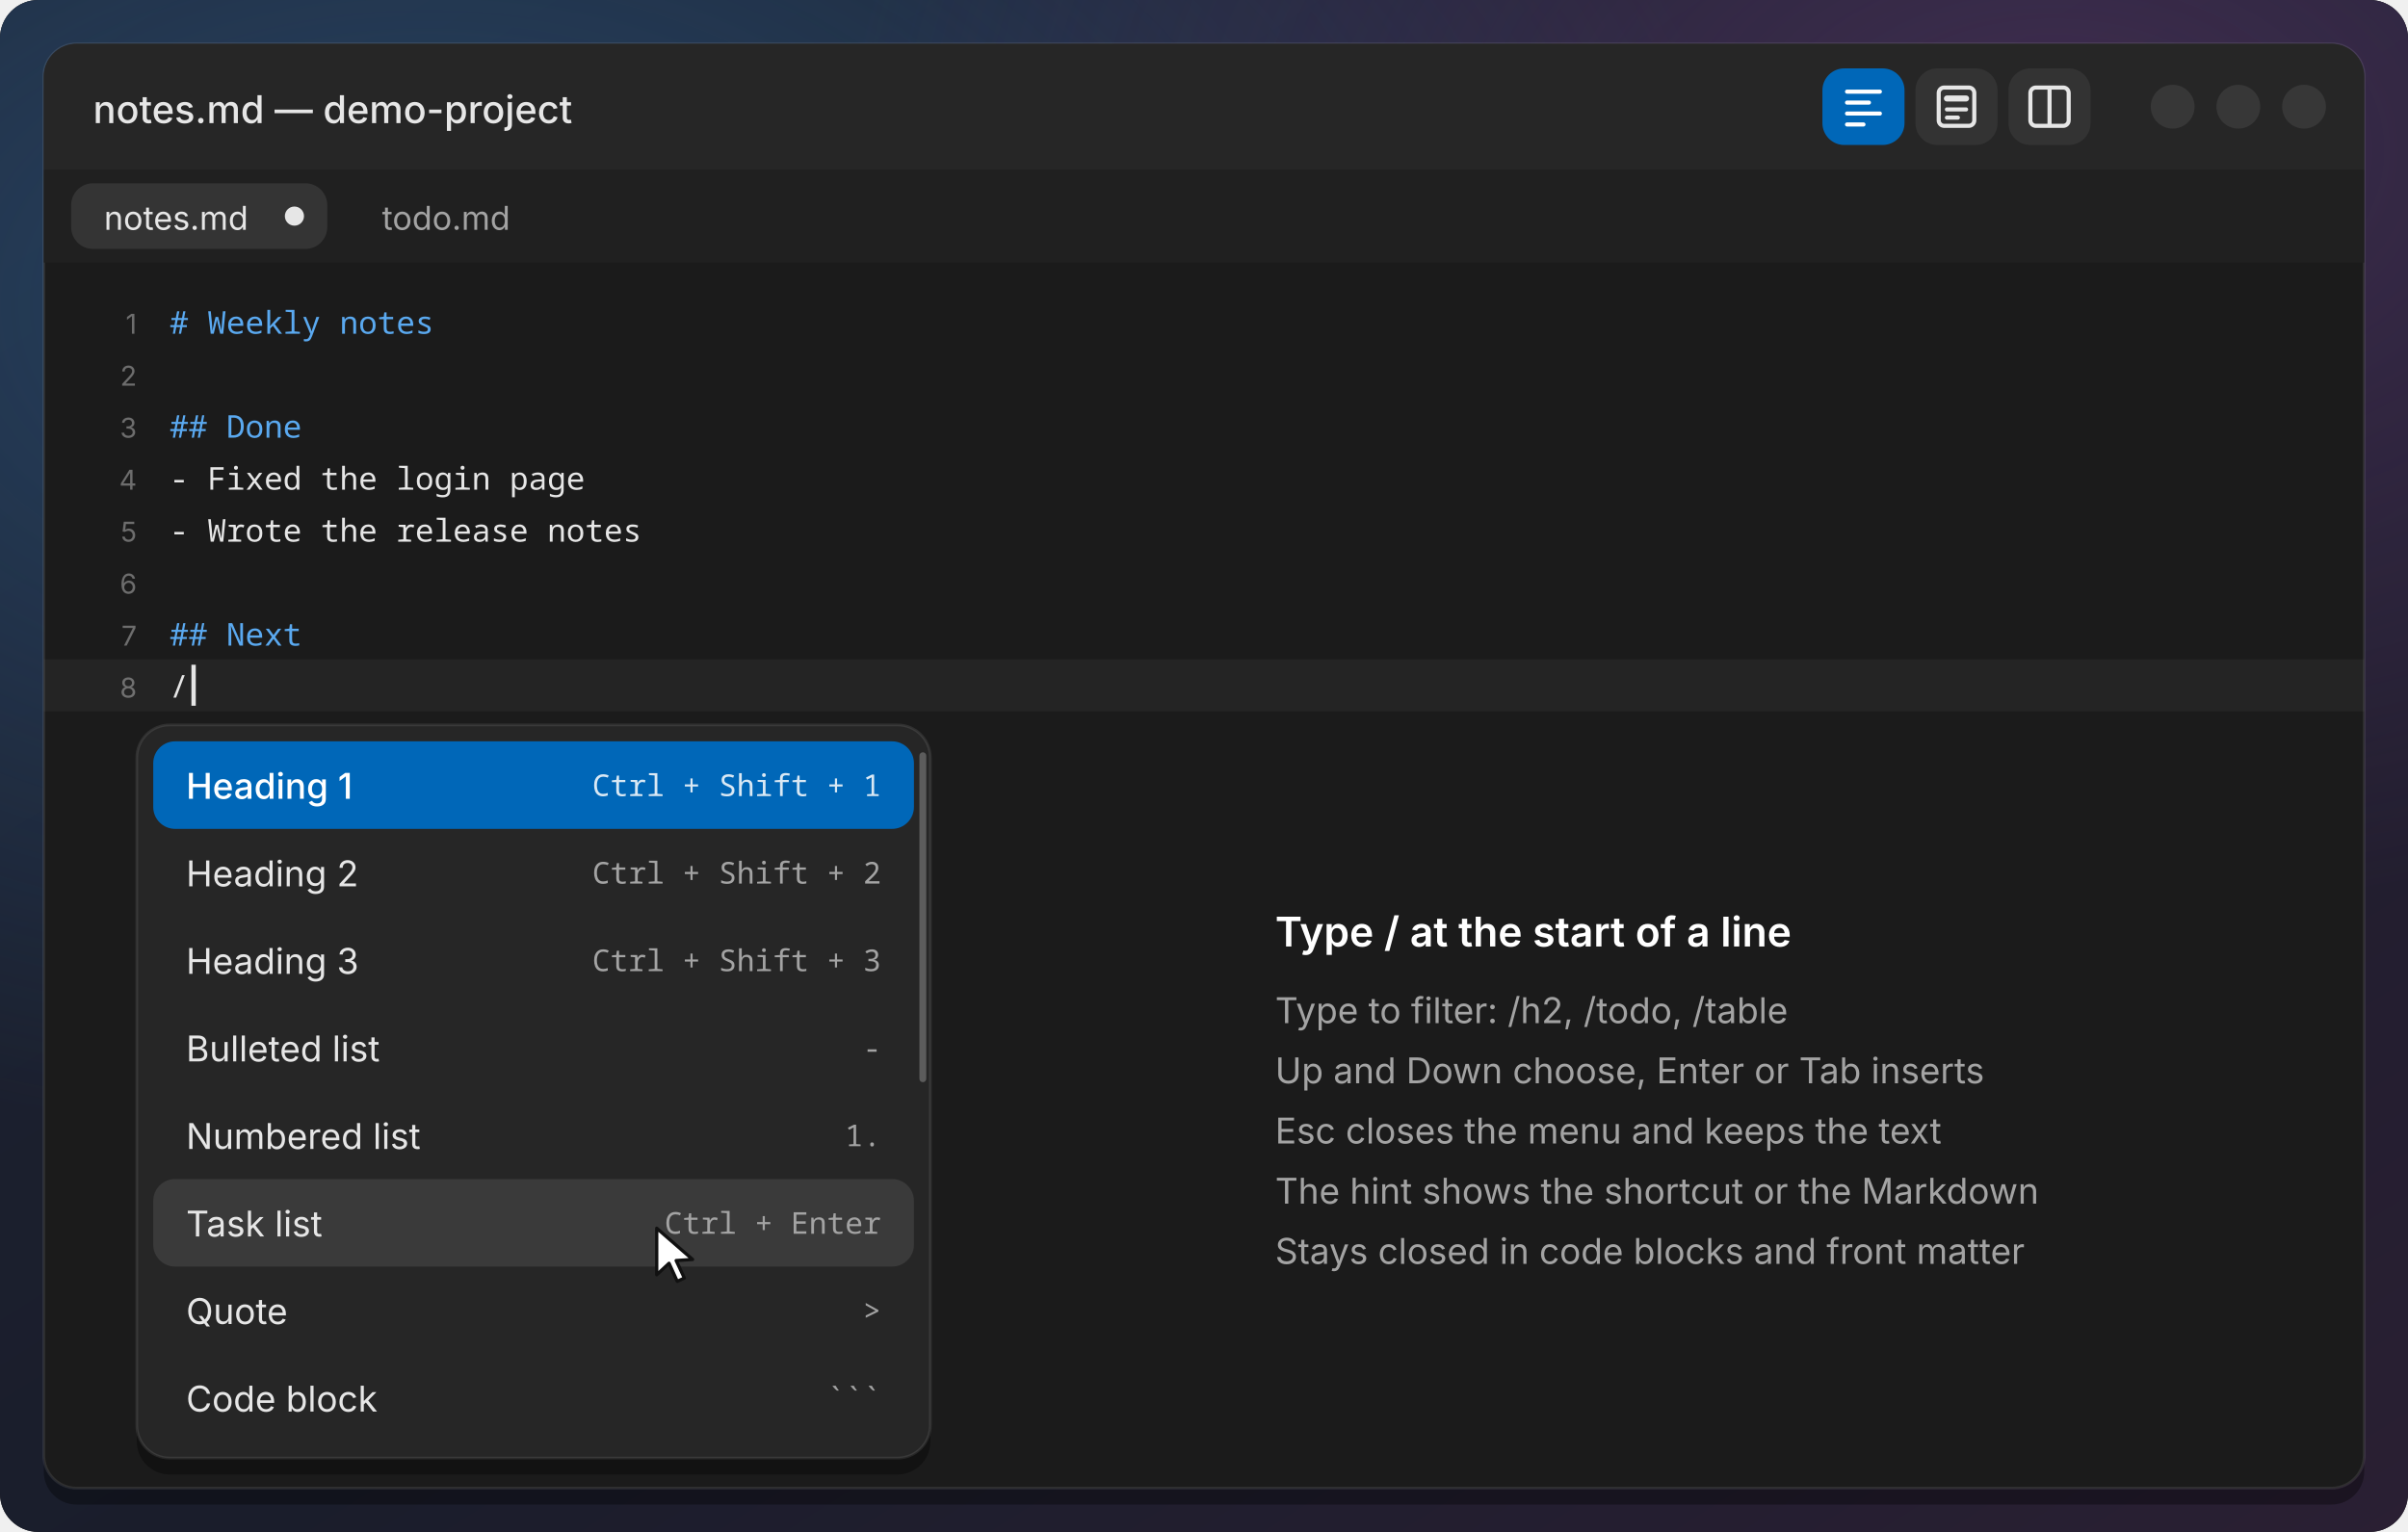
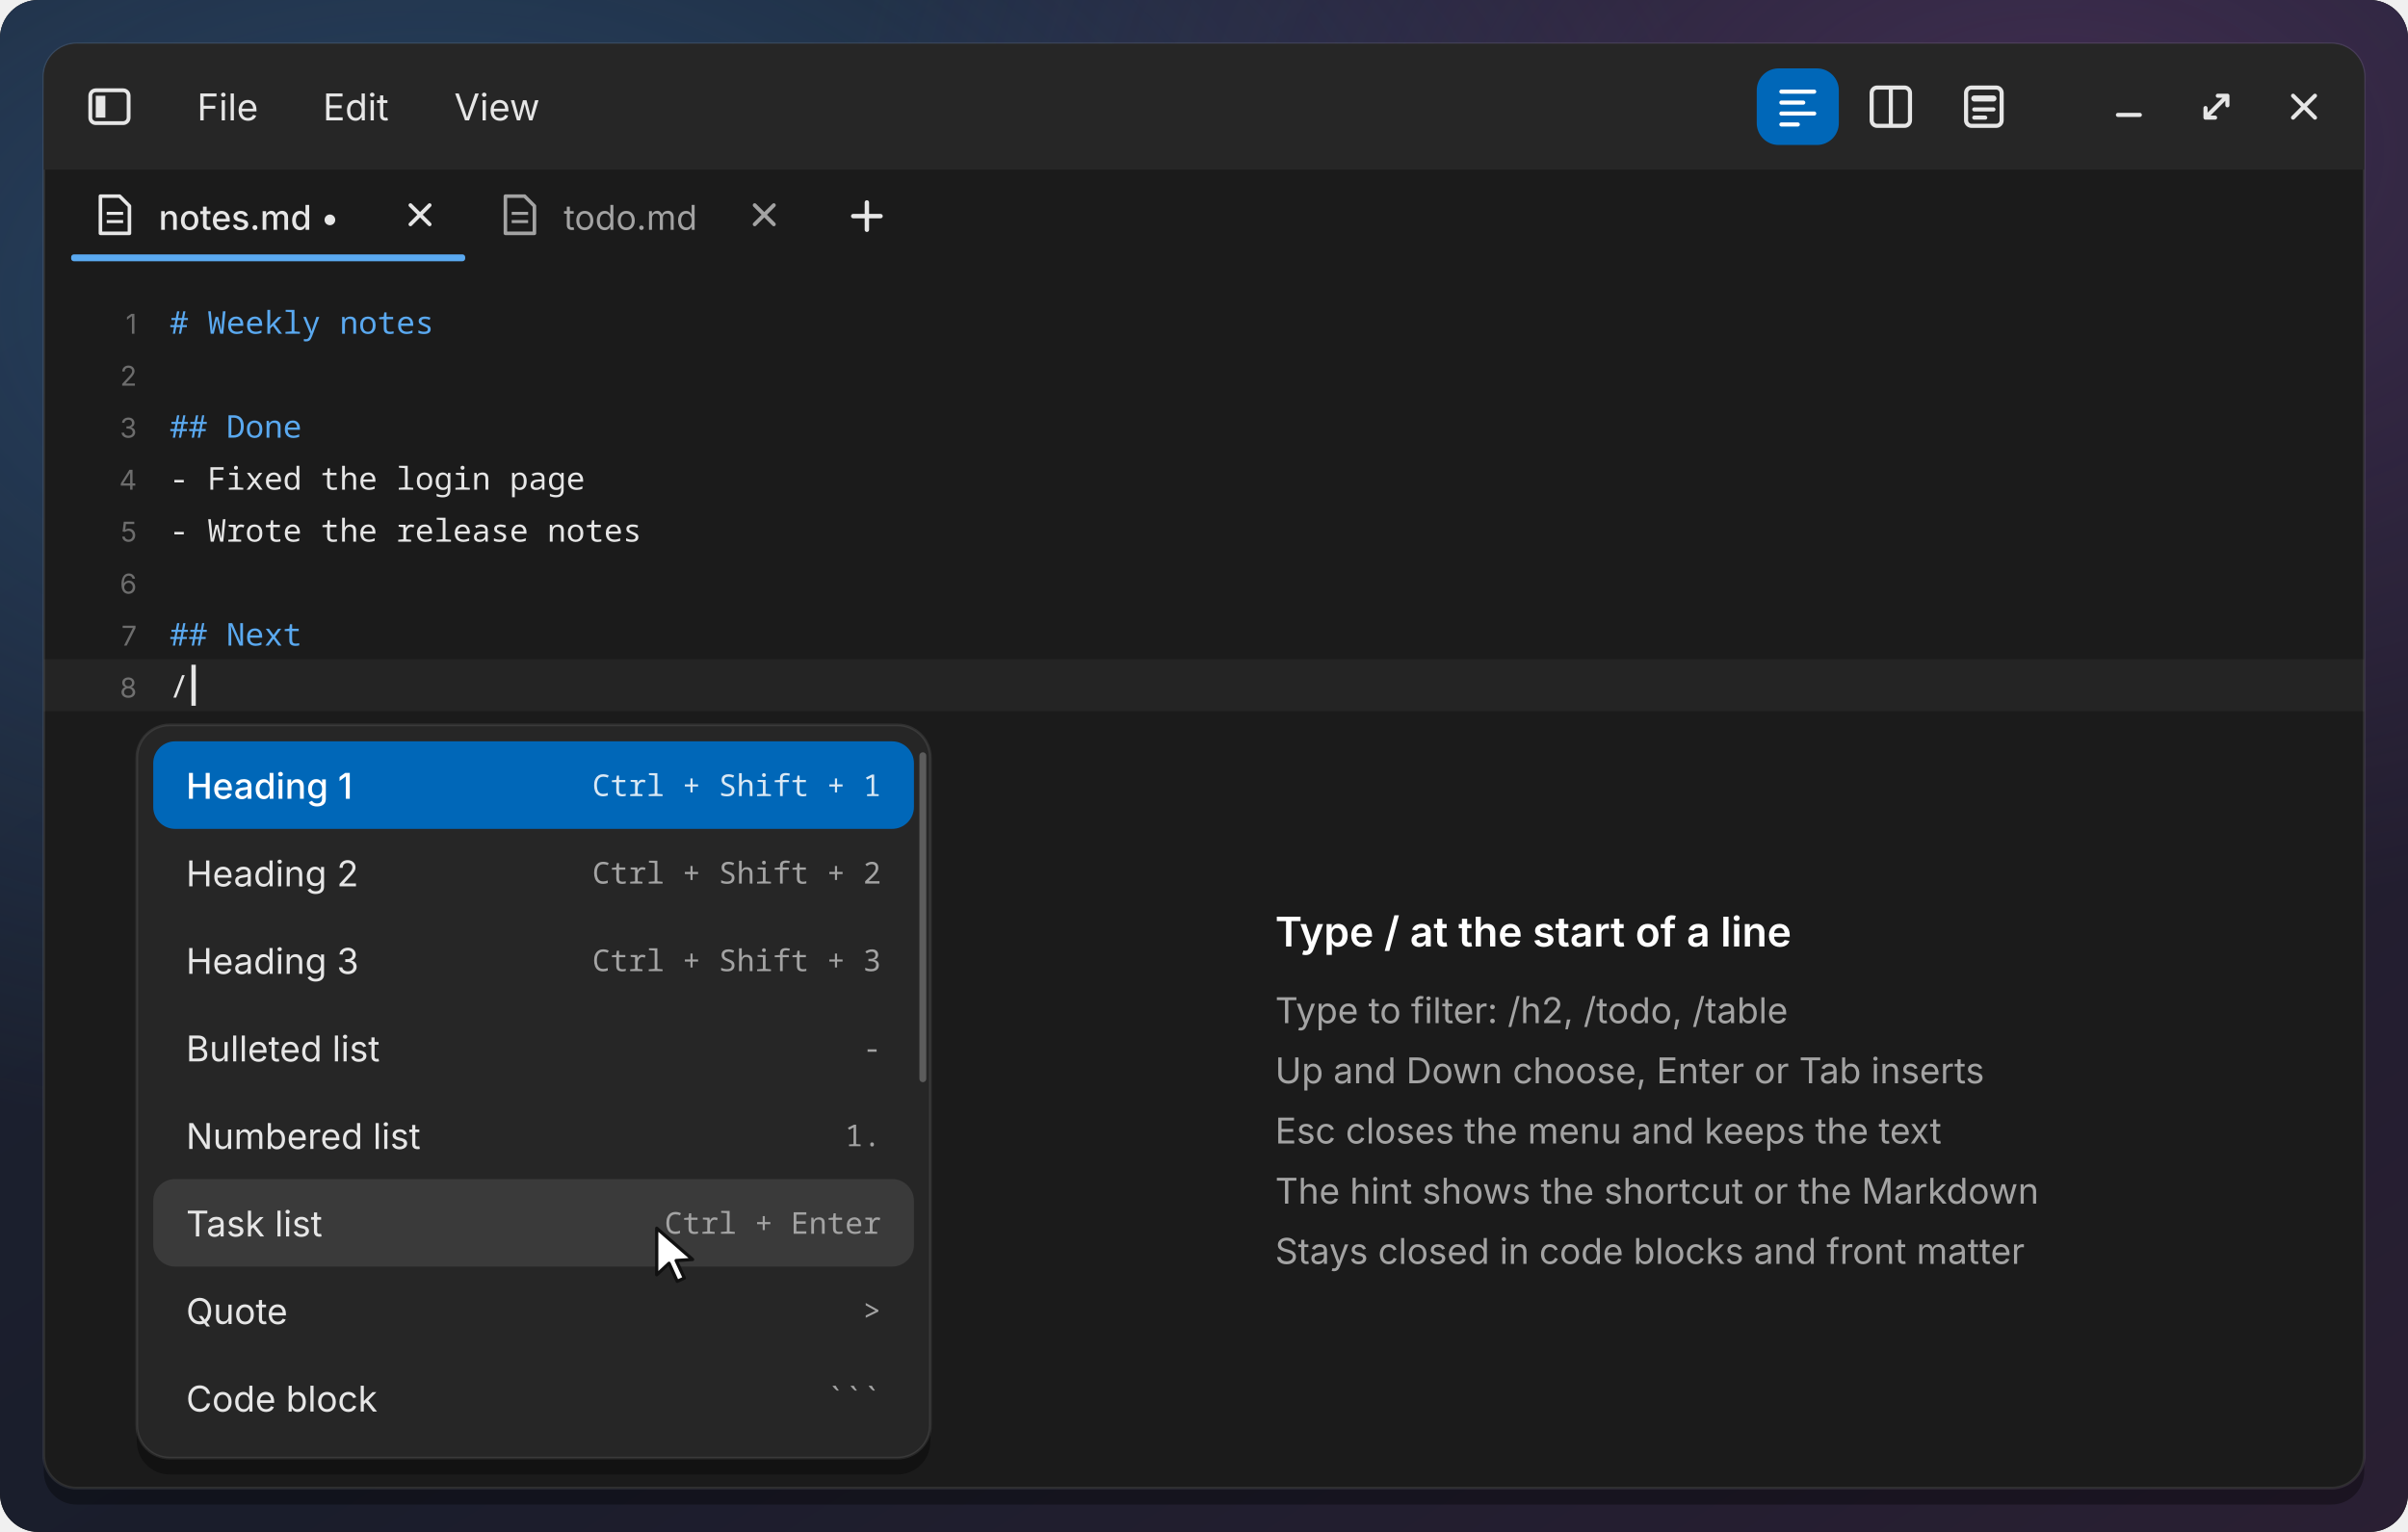
<svg xmlns="http://www.w3.org/2000/svg" width="880" height="560" viewBox="0 0 880 560" role="img" aria-label="COSMIC Text Editor: typing / in a Markdown file opens a menu of Markdown blocks, each with its shortcut or syntax as a hint">
  <defs>
    <linearGradient id="gBrowser" x1="0" y1="0" x2="1" y2="1">
      <stop offset="0" stop-color="#5fb4f5" />
      <stop offset="1" stop-color="#1c63b8" />
    </linearGradient>
    <linearGradient id="gMusic" x1="0" y1="0" x2="1" y2="1">
      <stop offset="0" stop-color="#ff8a5c" />
      <stop offset="1" stop-color="#e0447a" />
    </linearGradient>
    <linearGradient id="gWall" x1="0" y1="0" x2="1" y2="1">
      <stop offset="0" stop-color="#1d2433" />
      <stop offset=".55" stop-color="#1a1d2b" />
      <stop offset="1" stop-color="#2a1f33" />
    </linearGradient>
    <radialGradient id="gGlow1" cx=".18" cy=".2" r=".55">
      <stop offset="0" stop-color="#2f5d8a" stop-opacity=".55" />
      <stop offset="1" stop-color="#2f5d8a" stop-opacity="0" />
    </radialGradient>
    <radialGradient id="gGlow2" cx=".85" cy=".1" r=".5">
      <stop offset="0" stop-color="#6b3f7a" stop-opacity=".45" />
      <stop offset="1" stop-color="#6b3f7a" stop-opacity="0" />
    </radialGradient>
    <clipPath id="cAll">
      <rect width="880" height="560" rx="14" />
    </clipPath>
  </defs>
  <style>text{font-family:Inter, 'Open Sans', 'Noto Sans', sans-serif}</style>
  <g clip-path="url(#cAll)">
    <rect width="880" height="560" fill="#141414" />
    <rect width="880" height="560" fill="url(#gWall)" />
    <rect width="880" height="560" fill="url(#gGlow1)" />
    <rect width="880" height="560" fill="url(#gGlow2)" />
    <rect x="16" y="22" width="848" height="528" rx="12" fill="#000" opacity=".35" />
    <rect x="16" y="16" width="848" height="528" rx="12" fill="#1b1b1b" stroke="#ffffff" stroke-opacity=".09" />
    <path d="M16 28a12 12 0 0 1 12-12h824a12 12 0 0 1 12 12v34H16z" fill="#262626" />
-     <text x="34" y="45" font-size="14" fill="#e6e6e6" font-weight="500">notes.md — demo-project</text>
-     <rect x="666" y="25" width="30" height="28" rx="8" fill="#0067B8" />
-     <path d="M675 33.5h12M675 37.5h8M675 41.5h12M675 45.5h6" fill="none" stroke="#ffffff" stroke-width="1.5" stroke-linecap="round" />
-     <rect x="700" y="25" width="30" height="28" rx="8" fill="#ffffff" fill-opacity=".06" />
-     <rect x="708.5" y="32.0" width="13" height="14" rx="2" fill="none" stroke="#e6e6e6" stroke-width="1.5" stroke-linecap="round" />
-     <path d="M711.5 36.0h7" stroke="#e6e6e6" stroke-width="2.2" stroke-linecap="round" />
-     <path d="M711.5 40.0h7M711.5 43.0h4" fill="none" stroke="#e6e6e6" stroke-width="1.5" stroke-linecap="round" />
-     <rect x="734" y="25" width="30" height="28" rx="8" fill="#ffffff" fill-opacity=".06" />
-     <rect x="742" y="32.0" width="14" height="14" rx="2" fill="none" stroke="#e6e6e6" stroke-width="1.5" stroke-linecap="round" />
-     <path d="M749 32.5v13" fill="none" stroke="#e6e6e6" stroke-width="1.5" stroke-linecap="round" />
-     <circle cx="842" cy="39" r="8" fill="#ffffff" fill-opacity=".08" />
-     <circle cx="818" cy="39" r="8" fill="#ffffff" fill-opacity=".08" />
-     <circle cx="794" cy="39" r="8" fill="#ffffff" fill-opacity=".08" />
-     <rect x="16" y="62" width="848" height="34" fill="#202020" />
-     <rect x="26" y="67" width="93.6" height="24" rx="8" fill="#ffffff" fill-opacity=".09" />
-     <text x="38" y="84" font-size="12" fill="#e6e6e6">notes.md</text>
-     <circle cx="107.6" cy="79" r="3.5" fill="#e6e6e6" />
-     <text x="139.6" y="84" font-size="12" fill="#a3a3a3">todo.md</text>
+     <rect x="33" y="33" width="14" height="12" rx="2" fill="none" stroke="#e6e6e6" stroke-width="1.4" />
+     <rect x="35" y="35" width="3.5" height="8" fill="#e6e6e6" />
+     <text x="72" y="44" font-size="13.5" fill="#e6e6e6">File</text>
+     <text x="118" y="44" font-size="13.5" fill="#e6e6e6">Edit</text>
+     <text x="166" y="44" font-size="13.5" fill="#e6e6e6">View</text>
+     <path d="M838 35l8 8M846 35l-8 8" fill="none" stroke="#e6e6e6" stroke-width="1.5" stroke-linecap="round" />
+     <path d="M806 43l8-8M806 43v-3.5M806 43h3.5M814 35h-3.5M814 35v3.5" fill="none" stroke="#e6e6e6" stroke-width="1.5" stroke-linecap="round" />
+     <path d="M774 42h8" fill="none" stroke="#e6e6e6" stroke-width="1.5" stroke-linecap="round" />
+     <rect x="642" y="25" width="30" height="28" rx="8" fill="#0067B8" />
+     <path d="M651 33.5h12M651 37.5h8M651 41.5h12M651 45.5h6" fill="none" stroke="#ffffff" stroke-width="1.5" stroke-linecap="round" />
+     <rect x="684" y="32.0" width="14" height="14" rx="2" fill="none" stroke="#e6e6e6" stroke-width="1.5" stroke-linecap="round" />
+     <path d="M691 32.5v13" fill="none" stroke="#e6e6e6" stroke-width="1.5" stroke-linecap="round" />
+     <rect x="718.5" y="32.0" width="13" height="14" rx="2" fill="none" stroke="#e6e6e6" stroke-width="1.5" stroke-linecap="round" />
+     <path d="M721.5 36.0h7" stroke="#e6e6e6" stroke-width="2.2" stroke-linecap="round" />
+     <path d="M721.5 40.0h7M721.5 43.0h4" fill="none" stroke="#e6e6e6" stroke-width="1.5" stroke-linecap="round" />
+     <path d="M36.7 71.7h7l3.6 3.6v10H36.7z" fill="none" stroke="#e6e6e6" stroke-width="1.3" stroke-linejoin="round" />
+     <path d="M39 78h6M39 81h6" stroke="#e6e6e6" stroke-width="1.1" />
+     <text x="58" y="84" font-size="12.5" fill="#e6e6e6" font-weight="500">notes.md •</text>
+     <path d="M150.0 75l7 7M157.0 75l-7 7" fill="none" stroke="#e6e6e6" stroke-width="1.4" stroke-linecap="round" />
+     <rect x="26" y="93" width="144.0" height="2.5" rx="1" fill="#5aa9f0" />
+     <path d="M184.7 71.7h7l3.6 3.6v10H184.7z" fill="none" stroke="#a3a3a3" stroke-width="1.3" stroke-linejoin="round" />
+     <path d="M187.0 78h6M187.0 81h6" stroke="#a3a3a3" stroke-width="1.1" />
+     <text x="206.0" y="84" font-size="12.5" fill="#a3a3a3">todo.md</text>
+     <path d="M275.8 75l7 7M282.8 75l-7 7" fill="none" stroke="#a3a3a3" stroke-width="1.4" stroke-linecap="round" />
+     <path d="M311.8 79h10M316.8 74v10" stroke="#e6e6e6" stroke-width="1.6" stroke-linecap="round" />
    <rect x="16" y="241" width="848" height="19" fill="#ffffff" fill-opacity=".04" />
    <text x="50" y="122" font-size="10" fill="#a3a3a3" text-anchor="end" opacity="0.6">1</text>
    <text x="62" y="122" font-size="11.5" fill="#5aa9f0" style="font-family:'Noto Sans Mono', 'DejaVu Sans Mono', monospace;white-space:pre"># Weekly notes</text>
    <text x="50" y="141" font-size="10" fill="#a3a3a3" text-anchor="end" opacity="0.6">2</text>
    <text x="50" y="160" font-size="10" fill="#a3a3a3" text-anchor="end" opacity="0.6">3</text>
    <text x="62" y="160" font-size="11.5" fill="#5aa9f0" style="font-family:'Noto Sans Mono', 'DejaVu Sans Mono', monospace;white-space:pre">## Done</text>
    <text x="50" y="179" font-size="10" fill="#a3a3a3" text-anchor="end" opacity="0.6">4</text>
    <text x="62" y="179" font-size="11.5" fill="#e6e6e6" style="font-family:'Noto Sans Mono', 'DejaVu Sans Mono', monospace;white-space:pre">- Fixed the login page</text>
    <text x="50" y="198" font-size="10" fill="#a3a3a3" text-anchor="end" opacity="0.6">5</text>
    <text x="62" y="198" font-size="11.5" fill="#e6e6e6" style="font-family:'Noto Sans Mono', 'DejaVu Sans Mono', monospace;white-space:pre">- Wrote the release notes</text>
    <text x="50" y="217" font-size="10" fill="#a3a3a3" text-anchor="end" opacity="0.6">6</text>
    <text x="50" y="236" font-size="10" fill="#a3a3a3" text-anchor="end" opacity="0.6">7</text>
    <text x="62" y="236" font-size="11.5" fill="#5aa9f0" style="font-family:'Noto Sans Mono', 'DejaVu Sans Mono', monospace;white-space:pre">## Next</text>
    <text x="50" y="255" font-size="10" fill="#a3a3a3" text-anchor="end" opacity="0.6">8</text>
    <text x="62" y="255" font-size="11.5" fill="#e6e6e6" style="font-family:'Noto Sans Mono', 'DejaVu Sans Mono', monospace;white-space:pre">/</text>
    <rect x="69.95" y="243" width="1.6" height="15" fill="#e6e6e6" />
    <rect x="50" y="271" width="290" height="268" rx="12" fill="#000" opacity=".35" />
    <rect x="50" y="265" width="290" height="268" rx="12" fill="#262626" stroke="#ffffff" stroke-opacity=".09" />
    <rect x="56" y="271" width="278" height="32" rx="8" fill="#0067B8" />
    <text x="68" y="292.0" font-size="13" fill="#ffffff" font-weight="500">Heading 1</text>
    <text x="322" y="291.0" font-size="11" fill="#ffffff" text-anchor="end" opacity="0.85" style="font-family:'Noto Sans Mono', 'DejaVu Sans Mono', monospace;white-space:pre">Ctrl + Shift + 1</text>
    <text x="68" y="324.0" font-size="13" fill="#e6e6e6">Heading 2</text>
    <text x="322" y="323.0" font-size="11" fill="#a3a3a3" text-anchor="end" style="font-family:'Noto Sans Mono', 'DejaVu Sans Mono', monospace;white-space:pre">Ctrl + Shift + 2</text>
    <text x="68" y="356.0" font-size="13" fill="#e6e6e6">Heading 3</text>
    <text x="322" y="355.0" font-size="11" fill="#a3a3a3" text-anchor="end" style="font-family:'Noto Sans Mono', 'DejaVu Sans Mono', monospace;white-space:pre">Ctrl + Shift + 3</text>
    <text x="68" y="388.0" font-size="13" fill="#e6e6e6">Bulleted list</text>
    <text x="322" y="387.0" font-size="11" fill="#a3a3a3" text-anchor="end" style="font-family:'Noto Sans Mono', 'DejaVu Sans Mono', monospace;white-space:pre">-</text>
    <text x="68" y="420.0" font-size="13" fill="#e6e6e6">Numbered list</text>
    <text x="322" y="419.0" font-size="11" fill="#a3a3a3" text-anchor="end" style="font-family:'Noto Sans Mono', 'DejaVu Sans Mono', monospace;white-space:pre">1.</text>
    <rect x="56" y="431" width="278" height="32" rx="8" fill="#ffffff" fill-opacity=".09" />
    <text x="68" y="452.0" font-size="13" fill="#e6e6e6">Task list</text>
    <text x="322" y="451.0" font-size="11" fill="#a3a3a3" text-anchor="end" style="font-family:'Noto Sans Mono', 'DejaVu Sans Mono', monospace;white-space:pre">Ctrl + Enter</text>
    <text x="68" y="484.0" font-size="13" fill="#e6e6e6">Quote</text>
    <text x="322" y="483.0" font-size="11" fill="#a3a3a3" text-anchor="end" style="font-family:'Noto Sans Mono', 'DejaVu Sans Mono', monospace;white-space:pre">&gt;</text>
    <text x="68" y="516.0" font-size="13" fill="#e6e6e6">Code block</text>
    <text x="322" y="515.0" font-size="11" fill="#a3a3a3" text-anchor="end" style="font-family:'Noto Sans Mono', 'DejaVu Sans Mono', monospace;white-space:pre">```</text>
    <rect x="336" y="275" width="2.5" height="120.6" rx="1.25" fill="#ffffff" fill-opacity=".25" />
    <path d="M240 449l0 17 4.5-4.2 3 6.6 2.6-1.2-3-6.4 6-.4z" fill="#fff" stroke="#111" stroke-width="1.2" stroke-linejoin="round" />
    <text x="466" y="346" font-size="15" fill="#ffffff" font-weight="600">Type / at the start of a line</text>
    <text x="466" y="374" font-size="13" fill="#a3a3a3">Type to filter: /h2, /todo, /table</text>
    <text x="466" y="396" font-size="13" fill="#a3a3a3">Up and Down choose, Enter or Tab inserts</text>
    <text x="466" y="418" font-size="13" fill="#a3a3a3">Esc closes the menu and keeps the text</text>
    <text x="466" y="440" font-size="13" fill="#a3a3a3">The hint shows the shortcut or the Markdown</text>
    <text x="466" y="462" font-size="13" fill="#a3a3a3">Stays closed in code blocks and front matter</text>
  </g>
</svg>
